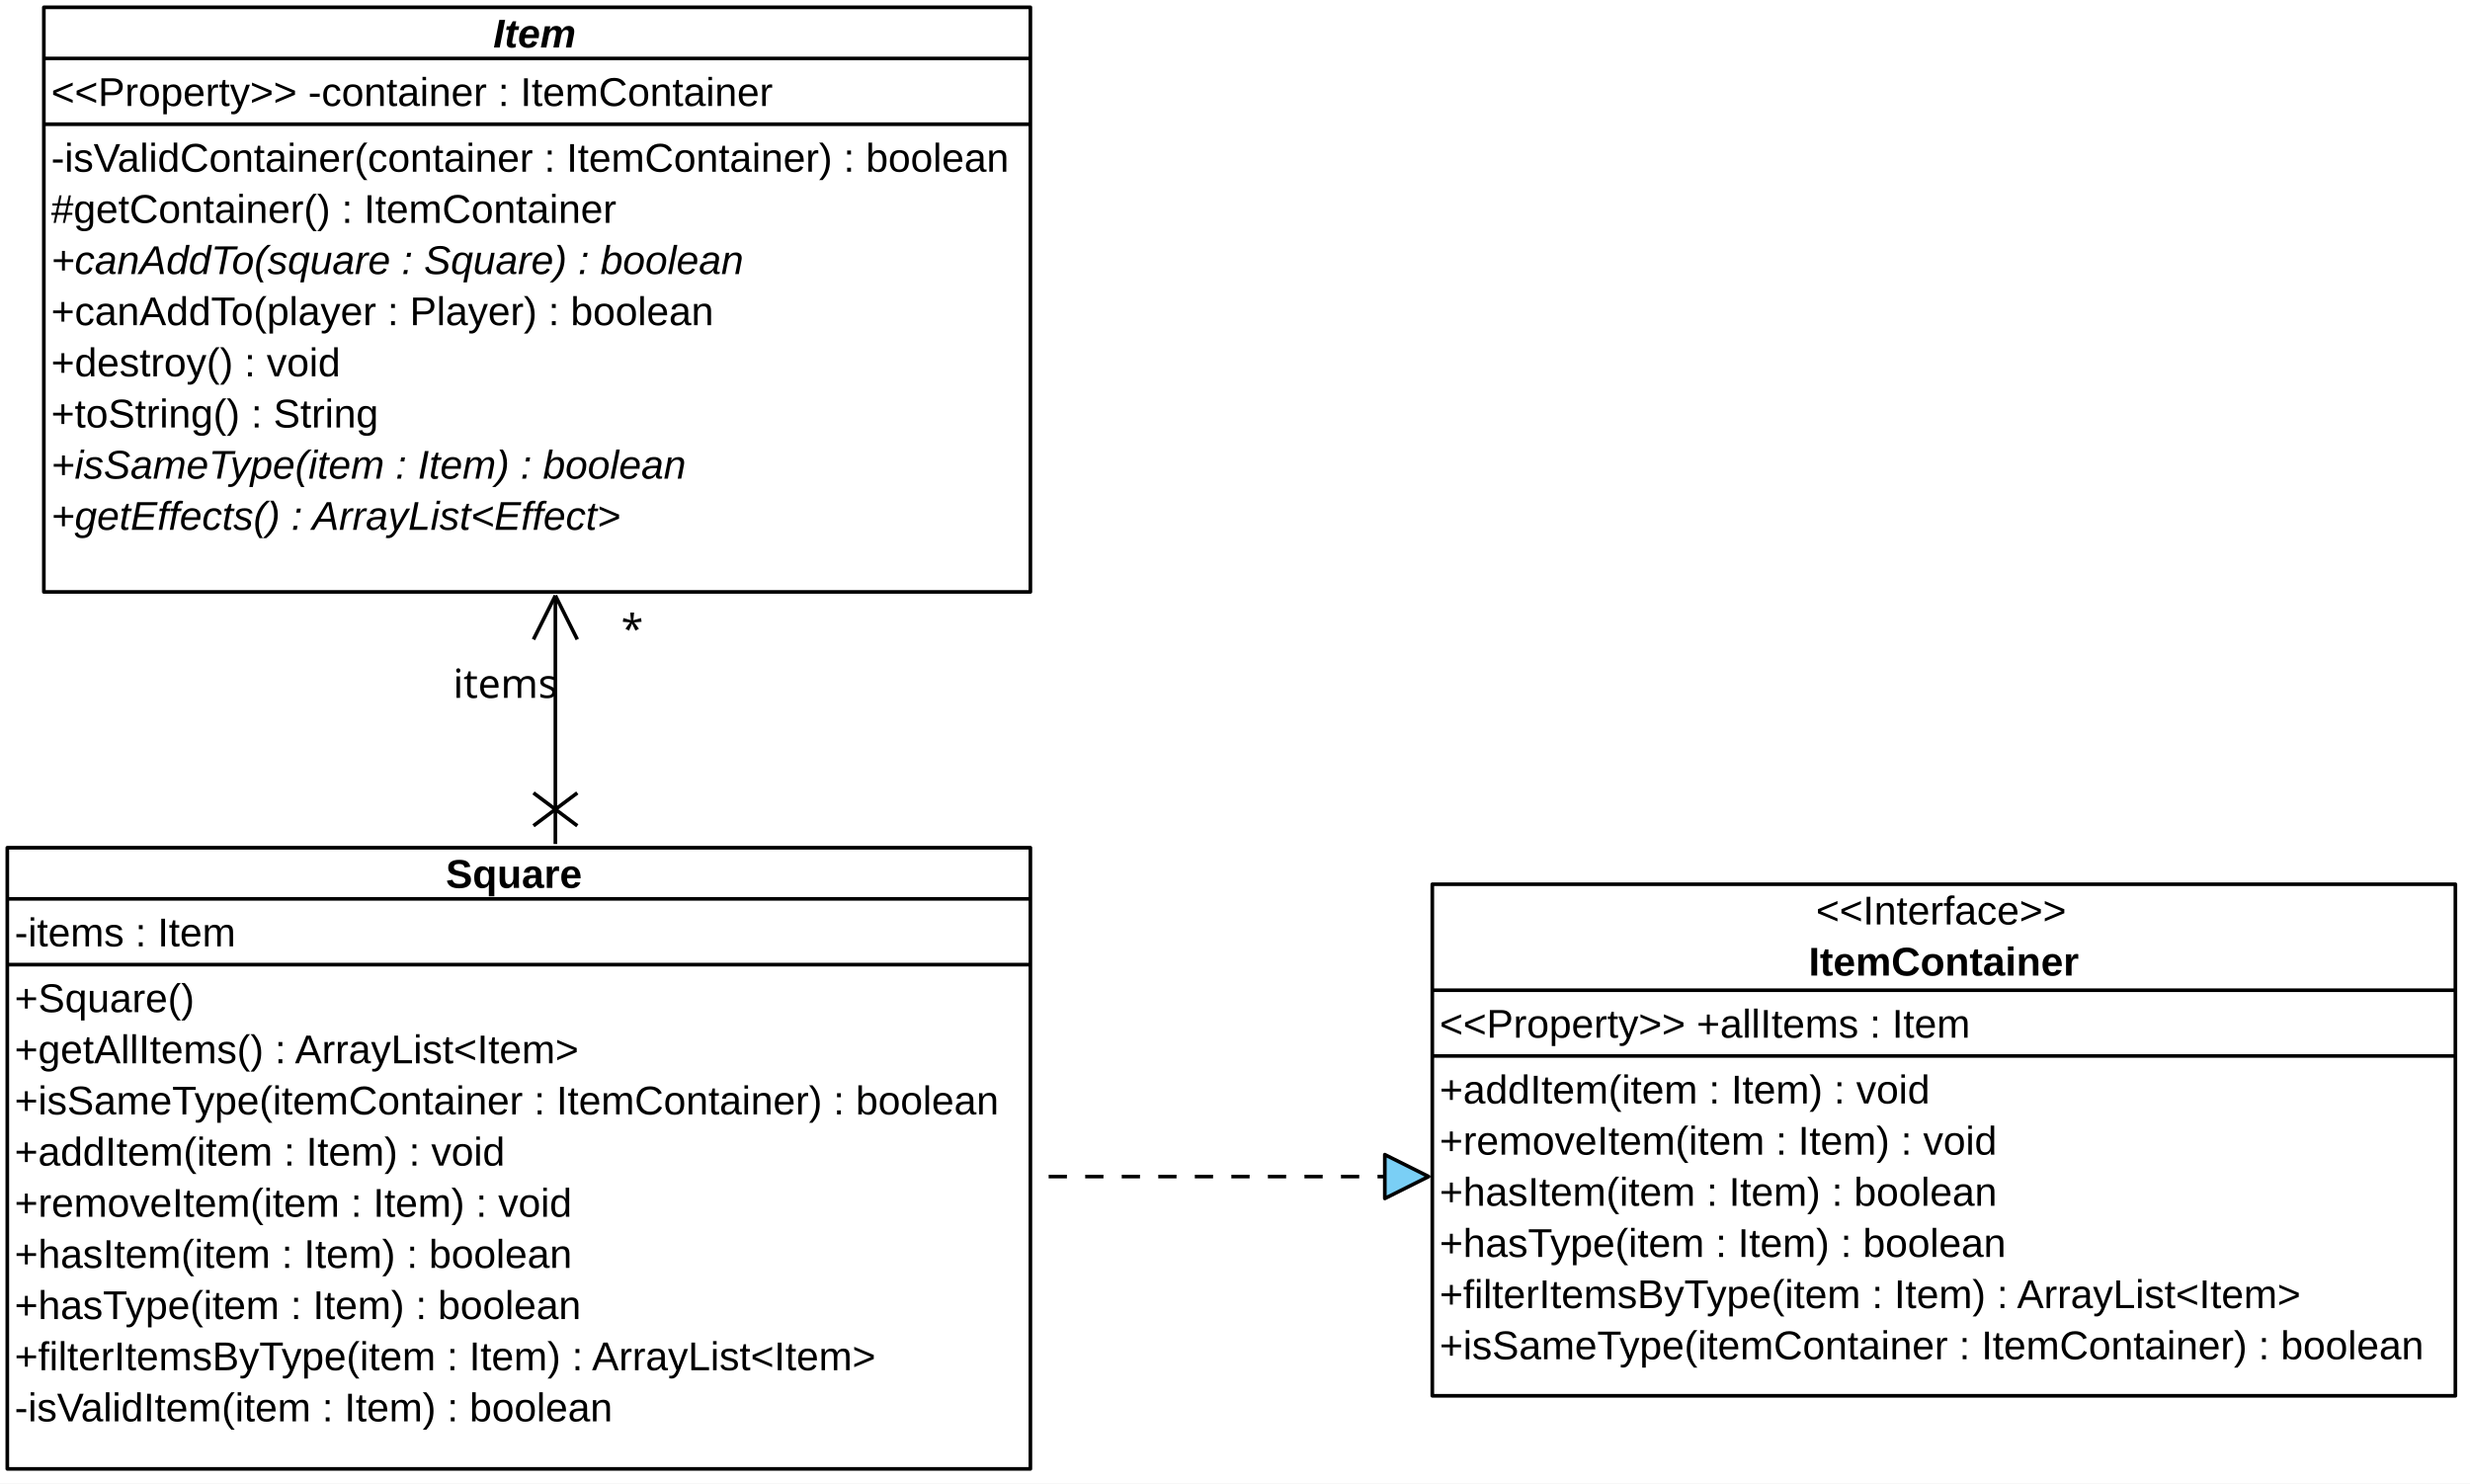
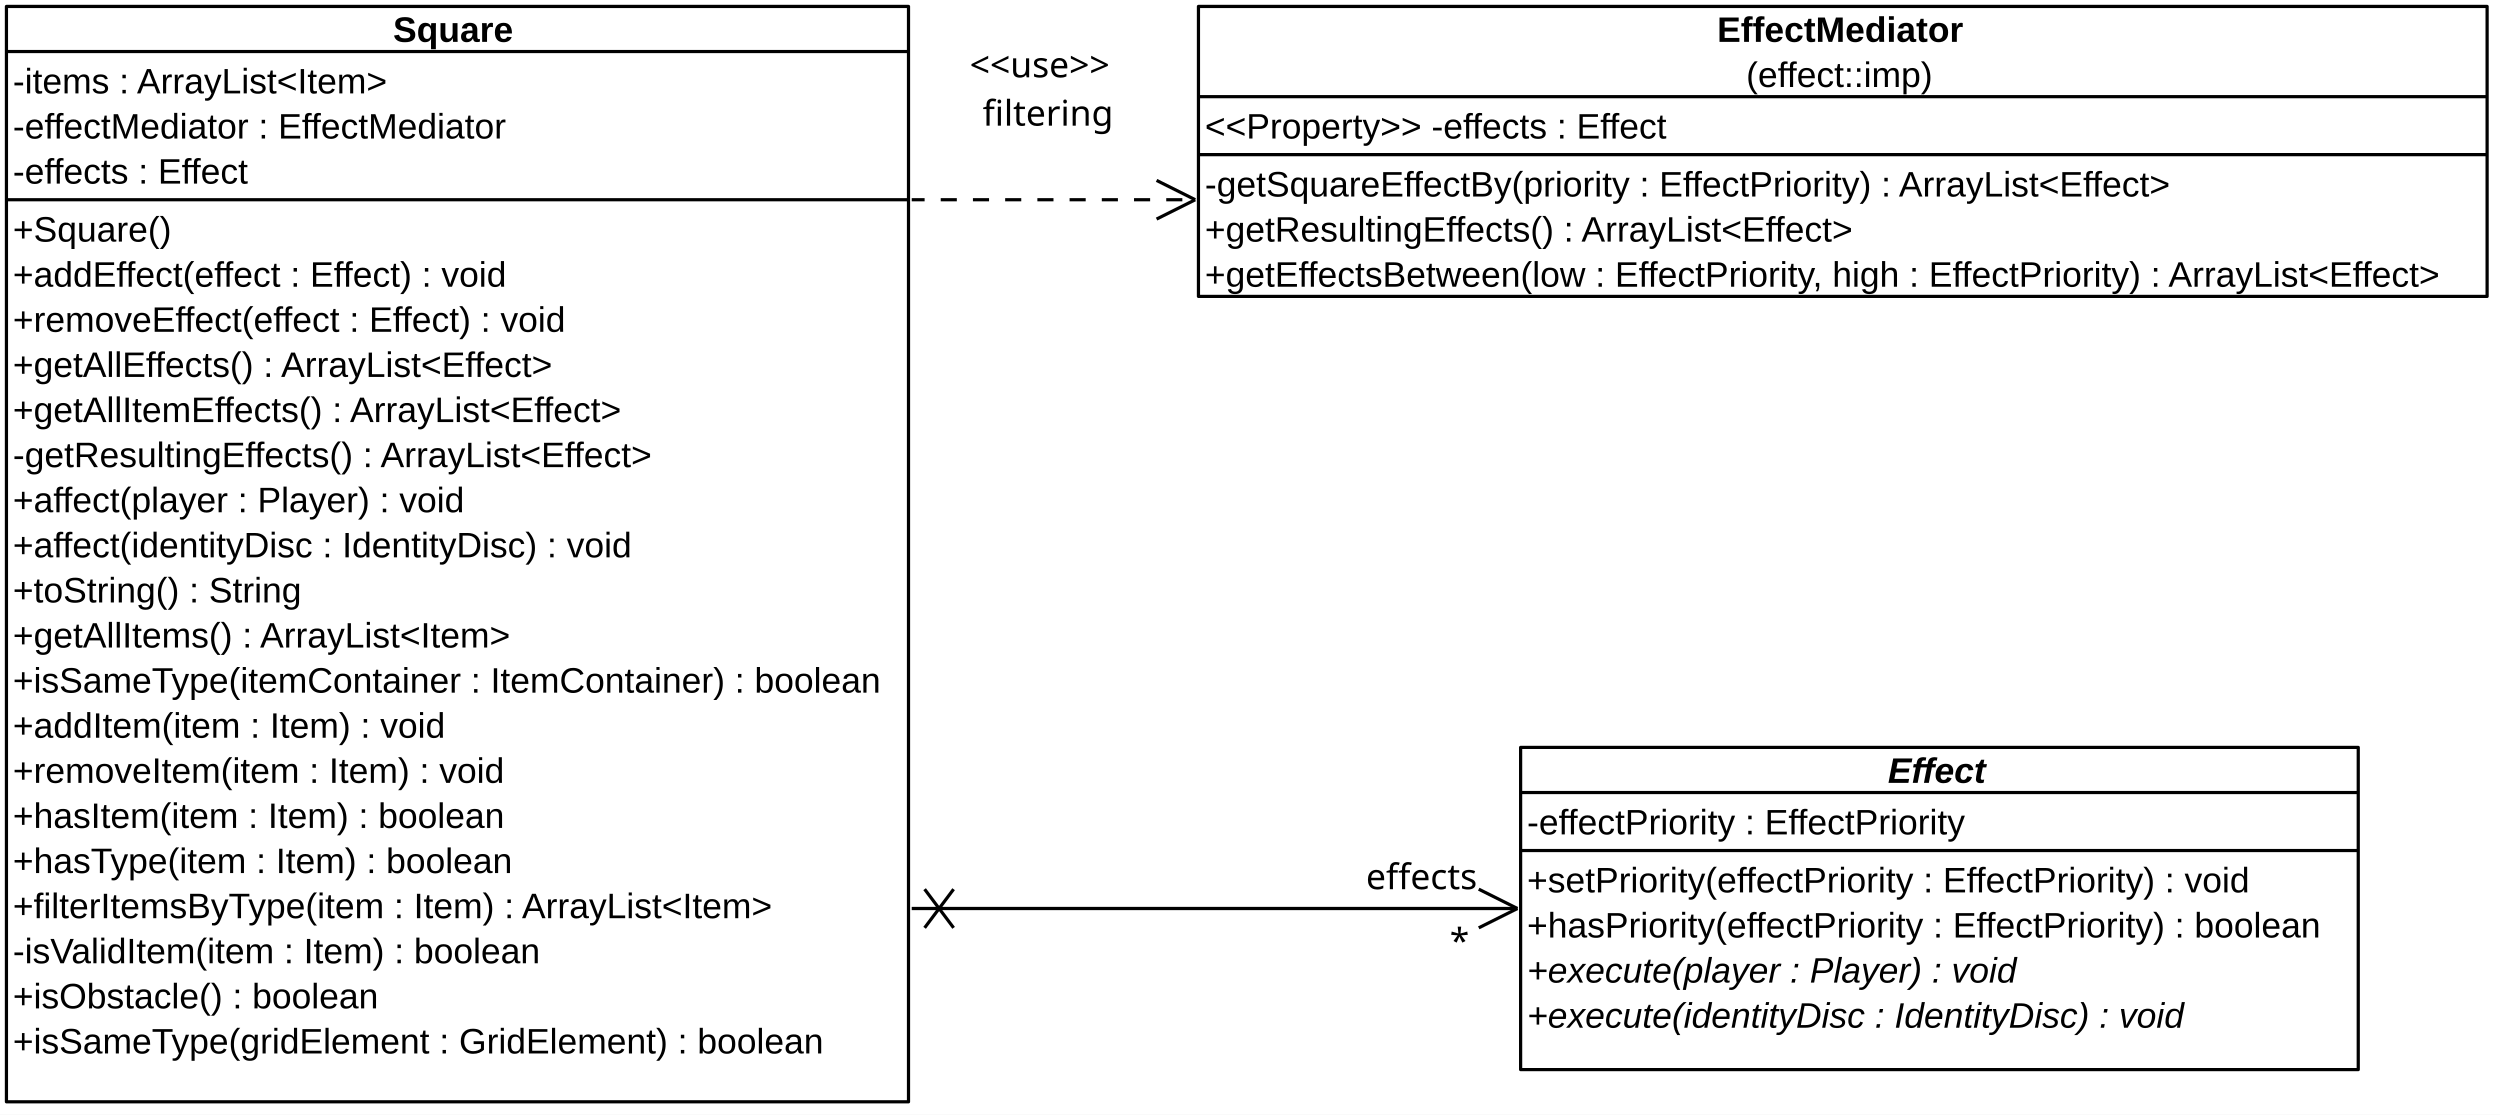
- <svg xmlns="http://www.w3.org/2000/svg" fill-opacity="0" color-rendering="auto" color-interpolation="auto" stroke="rgb(0,0,0)" text-rendering="auto" stroke-linecap="square" width="676" stroke-miterlimit="10" stroke-opacity="0" shape-rendering="auto" fill="rgb(0,0,0)" stroke-dasharray="none" font-weight="normal" stroke-width="1" height="406" font-family="'Dialog'" font-style="normal" stroke-linejoin="miter" font-size="12" stroke-dashoffset="0" image-rendering="auto">
+ <svg xmlns="http://www.w3.org/2000/svg" fill-opacity="0" color-rendering="auto" color-interpolation="auto" stroke="rgb(0,0,0)" text-rendering="auto" stroke-linecap="square" width="776" stroke-miterlimit="10" stroke-opacity="0" shape-rendering="auto" fill="rgb(0,0,0)" stroke-dasharray="none" font-weight="normal" stroke-width="1" height="346" font-family="'Dialog'" font-style="normal" stroke-linejoin="miter" font-size="12" stroke-dashoffset="0" image-rendering="auto">
  <defs id="genericDefs" />
  <g>
    <defs id="defs1">
      <clipPath clipPathUnits="userSpaceOnUse" id="clipPath1">
-         <path d="M-7 -7 L291 -7 L291 181 L-7 181 L-7 -7 Z" />
+         <path d="M-7 -7 L291 -7 L291 351 L-7 351 L-7 -7 Z" />
      </clipPath>
      <clipPath clipPathUnits="userSpaceOnUse" id="clipPath2">
-         <path d="M0 0 L0 156 L280 156 L280 0 Z" />
+         <path d="M0 0 L0 326 L280 326 L280 0 Z" />
      </clipPath>
      <clipPath clipPathUnits="userSpaceOnUse" id="clipPath3">
        <path d="M0 0 L280 0 L280 14 L0 14 L0 0 Z" />
      </clipPath>
      <clipPath clipPathUnits="userSpaceOnUse" id="clipPath4">
-         <path d="M-7 -7 L291 -7 L291 151 L-7 151 L-7 -7 Z" />
+         <path d="M-7 -7 L271 -7 L271 111 L-7 111 L-7 -7 Z" />
      </clipPath>
      <clipPath clipPathUnits="userSpaceOnUse" id="clipPath5">
-         <path d="M0 0 L0 111 L280 111 L280 0 Z" />
+         <path d="M0 0 L0 86 L260 86 L260 0 Z" />
      </clipPath>
      <clipPath clipPathUnits="userSpaceOnUse" id="clipPath6">
-         <path d="M0 0 L280 0 L280 29 L0 29 L0 0 Z" />
+         <path d="M0 0 L260 0 L260 14 L0 14 L0 0 Z" />
      </clipPath>
      <clipPath clipPathUnits="userSpaceOnUse" id="clipPath7">
-         <path d="M-7 -7 L281 -7 L281 171 L-7 171 L-7 -7 Z" />
+         <path d="M-7 -7 L71 -7 L71 71 L-7 71 L-7 -7 Z" />
      </clipPath>
      <clipPath clipPathUnits="userSpaceOnUse" id="clipPath8">
-         <path d="M0 0 L0 146 L270 146 L270 0 Z" />
+         <path d="M0 0 L60 0 L60 60 L0 60 L0 0 Z" />
      </clipPath>
      <clipPath clipPathUnits="userSpaceOnUse" id="clipPath9">
-         <path d="M0 0 L270 0 L270 14 L0 14 L0 0 Z" />
+         <path d="M-7 -7 L51 -7 L51 51 L-7 51 L-7 -7 Z" />
      </clipPath>
      <clipPath clipPathUnits="userSpaceOnUse" id="clipPath10">
-         <path d="M-7 -7 L61 -7 L61 61 L-7 61 L-7 -7 Z" />
+         <path d="M0 0 L40 0 L40 40 L0 40 L0 0 Z" />
      </clipPath>
      <clipPath clipPathUnits="userSpaceOnUse" id="clipPath11">
-         <path d="M0 0 L50 0 L50 50 L0 50 L0 0 Z" />
+         <path d="M-7 -7 L411 -7 L411 101 L-7 101 L-7 -7 Z" />
      </clipPath>
      <clipPath clipPathUnits="userSpaceOnUse" id="clipPath12">
-         <path d="M-7 -7 L51 -7 L51 51 L-7 51 L-7 -7 Z" />
+         <path d="M0 0 L0 62 L400 62 L400 0 Z" />
      </clipPath>
      <clipPath clipPathUnits="userSpaceOnUse" id="clipPath13">
-         <path d="M0 0 L40 0 L40 40 L0 40 L0 0 Z" />
+         <path d="M0 0 L400 0 L400 28 L0 28 L0 0 Z" />
      </clipPath>
      <clipPath clipPathUnits="userSpaceOnUse" id="clipPath14">
-         <path d="M0 0 L87 0 L87 156 L0 156 L0 0 Z" />
+         <path d="M0 0 L292 0 L292 104 L0 104 L0 0 Z" />
      </clipPath>
      <clipPath clipPathUnits="userSpaceOnUse" id="clipPath15">
-         <path d="M0 0 L196 0 L196 87 L0 87 L0 0 Z" />
+         <path d="M0 0 L192 0 L192 104 L0 104 L0 0 Z" />
+       </clipPath>
+       <clipPath clipPathUnits="userSpaceOnUse" id="clipPath16">
+         <path d="M-64 -30 L128 -30 L128 60 L-64 60 L-64 -30 Z" />
      </clipPath>
    </defs>
    <g fill="white" text-rendering="geometricPrecision" fill-opacity="1" stroke-opacity="1" stroke="white">
-       <rect x="0" width="676" height="406" y="0" stroke="none" />
+       <rect x="0" width="776" height="346" y="0" stroke="none" />
    </g>
-     <g font-size="11" transform="translate(2,232)" fill-opacity="1" fill="white" text-rendering="geometricPrecision" font-family="'Arial'" stroke="white" font-weight="bold" stroke-opacity="1">
-       <rect x="0" width="280" height="170" y="0" clip-path="url(#clipPath1)" stroke="none" />
+     <g font-size="11" transform="translate(2,2)" fill-opacity="1" fill="white" text-rendering="geometricPrecision" font-family="'Arial'" stroke="white" font-weight="bold" stroke-opacity="1">
+       <rect x="0" width="280" height="340" y="0" clip-path="url(#clipPath1)" stroke="none" />
    </g>
-     <g font-size="11" stroke-linecap="butt" transform="translate(2,232)" fill-opacity="1" fill="black" text-rendering="geometricPrecision" font-family="'Arial'" stroke-linejoin="round" stroke="black" font-weight="bold" stroke-opacity="1" stroke-miterlimit="0">
-       <rect fill="none" x="0" width="280" height="170" y="0" clip-path="url(#clipPath1)" />
+     <g font-size="11" stroke-linecap="butt" transform="translate(2,2)" fill-opacity="1" fill="black" text-rendering="geometricPrecision" font-family="'Arial'" stroke-linejoin="round" stroke="black" font-weight="bold" stroke-opacity="1" stroke-miterlimit="0">
+       <rect fill="none" x="0" width="280" height="340" y="0" clip-path="url(#clipPath1)" />
      <line y2="14" fill="none" x1="0" clip-path="url(#clipPath1)" x2="280" y1="14" />
    </g>
-     <g font-size="11" transform="matrix(1,0,0,1,2,246)" fill-opacity="1" fill="black" text-rendering="geometricPrecision" font-family="'Arial'" stroke="black" stroke-opacity="1">
-       <text x="2" xml:space="preserve" y="13" clip-path="url(#clipPath2)" stroke="none">-items : Item</text>
+     <g font-size="11" transform="matrix(1,0,0,1,2,16)" fill-opacity="1" fill="black" text-rendering="geometricPrecision" font-family="'Arial'" stroke="black" stroke-opacity="1">
+       <text x="2" xml:space="preserve" y="13" clip-path="url(#clipPath2)" stroke="none">-items : ArrayList&lt;Item&gt;</text>
    </g>
-     <g font-size="11" stroke-linecap="butt" transform="matrix(1,0,0,1,2,246)" fill-opacity="1" fill="black" text-rendering="geometricPrecision" font-family="'Arial'" stroke-linejoin="bevel" stroke="black" stroke-opacity="1" stroke-miterlimit="0">
-       <line y2="18" fill="none" x1="0" clip-path="url(#clipPath2)" x2="280" y1="18" />
-       <text stroke-linecap="square" x="2" y="31" clip-path="url(#clipPath2)" stroke-linejoin="miter" stroke="none" xml:space="preserve" stroke-miterlimit="10">+Square()</text>
-       <text stroke-linecap="square" x="2" y="45" clip-path="url(#clipPath2)" stroke-linejoin="miter" stroke="none" xml:space="preserve" stroke-miterlimit="10">+getAllItems() : ArrayList&lt;Item&gt;</text>
-       <text stroke-linecap="square" x="2" y="59" clip-path="url(#clipPath2)" stroke-linejoin="miter" stroke="none" xml:space="preserve" stroke-miterlimit="10">+isSameType(itemContainer : ItemContainer) : boolean</text>
-       <text stroke-linecap="square" x="2" y="73" clip-path="url(#clipPath2)" stroke-linejoin="miter" stroke="none" xml:space="preserve" stroke-miterlimit="10">+addItem(item : Item) : void</text>
-       <text stroke-linecap="square" x="2" y="87" clip-path="url(#clipPath2)" stroke-linejoin="miter" stroke="none" xml:space="preserve" stroke-miterlimit="10">+removeItem(item : Item) : void</text>
-       <text stroke-linecap="square" x="2" y="101" clip-path="url(#clipPath2)" stroke-linejoin="miter" stroke="none" xml:space="preserve" stroke-miterlimit="10">+hasItem(item : Item) : boolean</text>
-       <text stroke-linecap="square" x="2" y="115" clip-path="url(#clipPath2)" stroke-linejoin="miter" stroke="none" xml:space="preserve" stroke-miterlimit="10">+hasType(item : Item) : boolean</text>
-       <text stroke-linecap="square" x="2" y="129" clip-path="url(#clipPath2)" stroke-linejoin="miter" stroke="none" xml:space="preserve" stroke-miterlimit="10">+filterItemsByType(item : Item) : ArrayList&lt;Item&gt;</text>
-       <text stroke-linecap="square" x="2" y="143" clip-path="url(#clipPath2)" stroke-linejoin="miter" stroke="none" xml:space="preserve" stroke-miterlimit="10">-isValidItem(item : Item) : boolean</text>
+     <g font-size="11" transform="matrix(1,0,0,1,2,16)" fill-opacity="1" fill="black" text-rendering="geometricPrecision" font-family="'Arial'" stroke="black" stroke-opacity="1">
+       <text x="2" xml:space="preserve" y="27" clip-path="url(#clipPath2)" stroke="none">-effectMediator : EffectMediator</text>
+       <text x="2" xml:space="preserve" y="41" clip-path="url(#clipPath2)" stroke="none">-effects : Effect</text>
+       <line stroke-linecap="butt" clip-path="url(#clipPath2)" fill="none" x1="0" x2="280" y1="46" stroke-linejoin="bevel" y2="46" stroke-miterlimit="0" />
+       <text x="2" xml:space="preserve" y="59" clip-path="url(#clipPath2)" stroke="none">+Square()</text>
+       <text x="2" xml:space="preserve" y="73" clip-path="url(#clipPath2)" stroke="none">+addEffect(effect : Effect) : void</text>
+       <text x="2" xml:space="preserve" y="87" clip-path="url(#clipPath2)" stroke="none">+removeEffect(effect : Effect) : void</text>
+       <text x="2" xml:space="preserve" y="101" clip-path="url(#clipPath2)" stroke="none">+getAllEffects() : ArrayList&lt;Effect&gt;</text>
+       <text x="2" xml:space="preserve" y="115" clip-path="url(#clipPath2)" stroke="none">+getAllItemEffects() : ArrayList&lt;Effect&gt;</text>
+       <text x="2" xml:space="preserve" y="129" clip-path="url(#clipPath2)" stroke="none">-getResultingEffects() : ArrayList&lt;Effect&gt;</text>
+       <text x="2" xml:space="preserve" y="143" clip-path="url(#clipPath2)" stroke="none">+affect(player : Player) : void</text>
+       <text x="2" xml:space="preserve" y="157" clip-path="url(#clipPath2)" stroke="none">+affect(identityDisc : IdentityDisc) : void</text>
+       <text x="2" xml:space="preserve" y="171" clip-path="url(#clipPath2)" stroke="none">+toString() : String</text>
+       <text x="2" xml:space="preserve" y="185" clip-path="url(#clipPath2)" stroke="none">+getAllItems() : ArrayList&lt;Item&gt;</text>
+       <text x="2" xml:space="preserve" y="199" clip-path="url(#clipPath2)" stroke="none">+isSameType(itemContainer : ItemContainer) : boolean</text>
+       <text x="2" xml:space="preserve" y="213" clip-path="url(#clipPath2)" stroke="none">+addItem(item : Item) : void</text>
+       <text x="2" xml:space="preserve" y="227" clip-path="url(#clipPath2)" stroke="none">+removeItem(item : Item) : void</text>
+       <text x="2" xml:space="preserve" y="241" clip-path="url(#clipPath2)" stroke="none">+hasItem(item : Item) : boolean</text>
+       <text x="2" xml:space="preserve" y="255" clip-path="url(#clipPath2)" stroke="none">+hasType(item : Item) : boolean</text>
+       <text x="2" xml:space="preserve" y="269" clip-path="url(#clipPath2)" stroke="none">+filterItemsByType(item : Item) : ArrayList&lt;Item&gt;</text>
+       <text x="2" xml:space="preserve" y="283" clip-path="url(#clipPath2)" stroke="none">-isValidItem(item : Item) : boolean</text>
+       <text x="2" xml:space="preserve" y="297" clip-path="url(#clipPath2)" stroke="none">+isObstacle() : boolean</text>
+       <text x="2" xml:space="preserve" y="311" clip-path="url(#clipPath2)" stroke="none">+isSameType(gridElement : GridElement) : boolean</text>
    </g>
-     <g font-size="11" transform="translate(2,232)" fill-opacity="1" fill="black" text-rendering="geometricPrecision" font-family="'Arial'" stroke="black" font-weight="bold" stroke-opacity="1">
+     <g font-size="11" transform="translate(2,2)" fill-opacity="1" fill="black" text-rendering="geometricPrecision" font-family="'Arial'" stroke="black" font-weight="bold" stroke-opacity="1">
      <text x="120" xml:space="preserve" y="11" clip-path="url(#clipPath3)" stroke="none">Square</text>
    </g>
-     <g font-size="11" transform="translate(392,242)" fill-opacity="1" fill="white" text-rendering="geometricPrecision" font-family="'Arial'" stroke="white" font-weight="bold" stroke-opacity="1">
-       <rect x="0" width="280" height="140" y="0" clip-path="url(#clipPath4)" stroke="none" />
+     <g font-size="11" transform="translate(472,232)" fill-opacity="1" fill="white" text-rendering="geometricPrecision" font-family="'Arial'" stroke="white" font-weight="bold" stroke-opacity="1">
+       <rect x="0" width="260" height="100" y="0" clip-path="url(#clipPath4)" stroke="none" />
    </g>
-     <g font-size="11" stroke-linecap="butt" transform="translate(392,242)" fill-opacity="1" fill="black" text-rendering="geometricPrecision" font-family="'Arial'" stroke-linejoin="round" stroke="black" font-weight="bold" stroke-opacity="1" stroke-miterlimit="0">
-       <rect fill="none" x="0" width="280" height="140" y="0" clip-path="url(#clipPath4)" />
-       <line y2="29" fill="none" x1="0" clip-path="url(#clipPath4)" x2="280" y1="29" />
+     <g font-size="11" stroke-linecap="butt" transform="translate(472,232)" fill-opacity="1" fill="black" text-rendering="geometricPrecision" font-family="'Arial'" stroke-linejoin="round" stroke="black" font-weight="bold" stroke-opacity="1" stroke-miterlimit="0">
+       <rect fill="none" x="0" width="260" height="100" y="0" clip-path="url(#clipPath4)" />
+       <line y2="14" fill="none" x1="0" clip-path="url(#clipPath4)" x2="260" y1="14" />
    </g>
-     <g font-size="11" transform="matrix(1,0,0,1,392,271)" fill-opacity="1" fill="black" text-rendering="geometricPrecision" font-family="'Arial'" stroke="black" stroke-opacity="1">
-       <text x="2" xml:space="preserve" y="13" clip-path="url(#clipPath5)" stroke="none">&lt;&lt;Property&gt;&gt; +allItems : Item</text>
+     <g font-size="11" transform="matrix(1,0,0,1,472,246)" fill-opacity="1" fill="black" text-rendering="geometricPrecision" font-family="'Arial'" stroke="black" stroke-opacity="1">
+       <text x="2" xml:space="preserve" y="13" clip-path="url(#clipPath5)" stroke="none">-effectPriority : EffectPriority</text>
    </g>
-     <g font-size="11" stroke-linecap="butt" transform="matrix(1,0,0,1,392,271)" fill-opacity="1" fill="black" text-rendering="geometricPrecision" font-family="'Arial'" stroke-linejoin="bevel" stroke="black" stroke-opacity="1" stroke-miterlimit="0">
-       <line y2="18" fill="none" x1="0" clip-path="url(#clipPath5)" x2="280" y1="18" />
-       <text stroke-linecap="square" x="2" y="31" clip-path="url(#clipPath5)" stroke-linejoin="miter" stroke="none" xml:space="preserve" stroke-miterlimit="10">+addItem(item : Item) : void</text>
-       <text stroke-linecap="square" x="2" y="45" clip-path="url(#clipPath5)" stroke-linejoin="miter" stroke="none" xml:space="preserve" stroke-miterlimit="10">+removeItem(item : Item) : void</text>
-       <text stroke-linecap="square" x="2" y="59" clip-path="url(#clipPath5)" stroke-linejoin="miter" stroke="none" xml:space="preserve" stroke-miterlimit="10">+hasItem(item : Item) : boolean</text>
-       <text stroke-linecap="square" x="2" y="73" clip-path="url(#clipPath5)" stroke-linejoin="miter" stroke="none" xml:space="preserve" stroke-miterlimit="10">+hasType(item : Item) : boolean</text>
-       <text stroke-linecap="square" x="2" y="87" clip-path="url(#clipPath5)" stroke-linejoin="miter" stroke="none" xml:space="preserve" stroke-miterlimit="10">+filterItemsByType(item : Item) : ArrayList&lt;Item&gt;</text>
-       <text stroke-linecap="square" x="2" y="101" clip-path="url(#clipPath5)" stroke-linejoin="miter" stroke="none" xml:space="preserve" stroke-miterlimit="10">+isSameType(itemContainer : ItemContainer) : boolean</text>
+     <g font-size="11" stroke-linecap="butt" transform="matrix(1,0,0,1,472,246)" fill-opacity="1" fill="black" text-rendering="geometricPrecision" font-family="'Arial'" stroke-linejoin="bevel" stroke="black" stroke-opacity="1" stroke-miterlimit="0">
+       <line y2="18" fill="none" x1="0" clip-path="url(#clipPath5)" x2="260" y1="18" />
+       <text stroke-linecap="square" x="2" y="31" clip-path="url(#clipPath5)" stroke-linejoin="miter" stroke="none" xml:space="preserve" stroke-miterlimit="10">+setPriority(effectPriority : EffectPriority) : void</text>
+       <text stroke-linecap="square" x="2" y="45" clip-path="url(#clipPath5)" stroke-linejoin="miter" stroke="none" xml:space="preserve" stroke-miterlimit="10">+hasPriority(effectPriority : EffectPriority) : boolean</text>
    </g>
-     <g font-size="11" transform="translate(392,242)" fill-opacity="1" fill="black" text-rendering="geometricPrecision" font-family="'Arial'" stroke="black" stroke-opacity="1">
-       <text x="105" xml:space="preserve" y="11" clip-path="url(#clipPath6)" stroke="none">&lt;&lt;Interface&gt;&gt;</text>
-       <text x="103" xml:space="preserve" y="25" font-weight="bold" clip-path="url(#clipPath6)" stroke="none">ItemContainer</text>
+     <g font-size="11" transform="matrix(1,0,0,1,472,246)" fill-opacity="1" fill="black" text-rendering="geometricPrecision" font-family="'Arial'" font-style="italic" stroke="black" stroke-opacity="1">
+       <text x="2" xml:space="preserve" y="59" clip-path="url(#clipPath5)" stroke="none">+execute(player : Player) : void</text>
+       <text x="2" xml:space="preserve" y="73" clip-path="url(#clipPath5)" stroke="none">+execute(identityDisc : IdentityDisc) : void</text>
    </g>
-     <g font-size="11" transform="translate(12,2)" fill-opacity="1" fill="white" text-rendering="geometricPrecision" font-family="'Arial'" stroke="white" font-weight="bold" stroke-opacity="1">
-       <rect x="0" width="270" height="160" y="0" clip-path="url(#clipPath7)" stroke="none" />
+     <g font-size="11" transform="translate(472,232)" fill-opacity="1" fill="black" text-rendering="geometricPrecision" font-family="'Arial'" font-style="italic" stroke="black" font-weight="bold" stroke-opacity="1">
+       <text x="114" xml:space="preserve" y="11" clip-path="url(#clipPath6)" stroke="none">Effect</text>
    </g>
-     <g font-size="11" stroke-linecap="butt" transform="translate(12,2)" fill-opacity="1" fill="black" text-rendering="geometricPrecision" font-family="'Arial'" stroke-linejoin="round" stroke="black" font-weight="bold" stroke-opacity="1" stroke-miterlimit="0">
-       <rect fill="none" x="0" width="270" height="160" y="0" clip-path="url(#clipPath7)" />
-       <line y2="14" fill="none" x1="0" clip-path="url(#clipPath7)" x2="270" y1="14" />
+     <g font-size="11" transform="translate(412,242)" fill-opacity="1" fill="black" text-rendering="geometricPrecision" font-family="sans-serif" stroke="black" stroke-opacity="1">
+       <text x="12" xml:space="preserve" y="34" clip-path="url(#clipPath8)" stroke="none">effects</text>
    </g>
-     <g font-size="11" transform="matrix(1,0,0,1,12,16)" fill-opacity="1" fill="black" text-rendering="geometricPrecision" font-family="'Arial'" stroke="black" stroke-opacity="1">
-       <text x="2" xml:space="preserve" y="13" clip-path="url(#clipPath8)" stroke="none">&lt;&lt;Property&gt;&gt; -container : ItemContainer</text>
+     <g font-size="11" transform="translate(432,272)" fill-opacity="1" fill="black" text-rendering="geometricPrecision" font-family="sans-serif" stroke="black" stroke-opacity="1">
+       <text x="18" xml:space="preserve" y="24" clip-path="url(#clipPath10)" stroke="none">*</text>
    </g>
-     <g font-size="11" stroke-linecap="butt" transform="matrix(1,0,0,1,12,16)" fill-opacity="1" fill="black" text-rendering="geometricPrecision" font-family="'Arial'" stroke-linejoin="bevel" stroke="black" stroke-opacity="1" stroke-miterlimit="0">
-       <line y2="18" fill="none" x1="0" clip-path="url(#clipPath8)" x2="270" y1="18" />
-       <text stroke-linecap="square" x="2" y="31" clip-path="url(#clipPath8)" stroke-linejoin="miter" stroke="none" xml:space="preserve" stroke-miterlimit="10">-isValidContainer(container : ItemContainer) : boolean</text>
-       <text stroke-linecap="square" x="2" y="45" clip-path="url(#clipPath8)" stroke-linejoin="miter" stroke="none" xml:space="preserve" stroke-miterlimit="10">#getContainer() : ItemContainer</text>
+     <g font-size="11" transform="translate(372,2)" fill-opacity="1" fill="white" text-rendering="geometricPrecision" font-family="'Arial'" stroke="white" font-weight="bold" stroke-opacity="1">
+       <rect x="0" width="400" height="90" y="0" clip-path="url(#clipPath11)" stroke="none" />
    </g>
-     <g font-size="11" transform="matrix(1,0,0,1,12,16)" fill-opacity="1" fill="black" text-rendering="geometricPrecision" font-family="'Arial'" font-style="italic" stroke="black" stroke-opacity="1">
-       <text x="2" xml:space="preserve" y="59" clip-path="url(#clipPath8)" stroke="none">+canAddTo(square : Square) : boolean</text>
-       <text font-style="normal" x="2" xml:space="preserve" y="73" clip-path="url(#clipPath8)" stroke="none">+canAddTo(player : Player) : boolean</text>
-       <text font-style="normal" x="2" xml:space="preserve" y="87" clip-path="url(#clipPath8)" stroke="none">+destroy() : void</text>
-       <text font-style="normal" x="2" xml:space="preserve" y="101" clip-path="url(#clipPath8)" stroke="none">+toString() : String</text>
-       <text x="2" xml:space="preserve" y="115" clip-path="url(#clipPath8)" stroke="none">+isSameType(item : Item) : boolean</text>
-       <text x="2" xml:space="preserve" y="129" clip-path="url(#clipPath8)" stroke="none">+getEffects() : ArrayList&lt;Effect&gt;</text>
+     <g font-size="11" stroke-linecap="butt" transform="translate(372,2)" fill-opacity="1" fill="black" text-rendering="geometricPrecision" font-family="'Arial'" stroke-linejoin="round" stroke="black" font-weight="bold" stroke-opacity="1" stroke-miterlimit="0">
+       <rect fill="none" x="0" width="400" height="90" y="0" clip-path="url(#clipPath11)" />
+       <line y2="28" fill="none" x1="0" clip-path="url(#clipPath11)" x2="400" y1="28" />
    </g>
-     <g font-size="11" transform="translate(12,2)" fill-opacity="1" fill="black" text-rendering="geometricPrecision" font-family="'Arial'" font-style="italic" stroke="black" font-weight="bold" stroke-opacity="1">
-       <text x="123" xml:space="preserve" y="11" clip-path="url(#clipPath9)" stroke="none">Item</text>
+     <g font-size="11" transform="matrix(1,0,0,1,372,30)" fill-opacity="1" fill="black" text-rendering="geometricPrecision" font-family="'Arial'" stroke="black" stroke-opacity="1">
+       <text x="2" xml:space="preserve" y="13" clip-path="url(#clipPath12)" stroke="none">&lt;&lt;Property&gt;&gt; -effects : Effect</text>
    </g>
-     <g font-size="11" transform="translate(112,162)" fill-opacity="1" fill="black" text-rendering="geometricPrecision" font-family="sans-serif" stroke="black" stroke-opacity="1">
-       <text x="12" xml:space="preserve" y="29" clip-path="url(#clipPath11)" stroke="none">items</text>
+     <g font-size="11" stroke-linecap="butt" transform="matrix(1,0,0,1,372,30)" fill-opacity="1" fill="black" text-rendering="geometricPrecision" font-family="'Arial'" stroke-linejoin="bevel" stroke="black" stroke-opacity="1" stroke-miterlimit="0">
+       <line y2="18" fill="none" x1="0" clip-path="url(#clipPath12)" x2="400" y1="18" />
+       <text stroke-linecap="square" x="2" y="31" clip-path="url(#clipPath12)" stroke-linejoin="miter" stroke="none" xml:space="preserve" stroke-miterlimit="10">-getSquareEffectBy(priority : EffectPriority) : ArrayList&lt;Effect&gt;</text>
+       <text stroke-linecap="square" x="2" y="45" clip-path="url(#clipPath12)" stroke-linejoin="miter" stroke="none" xml:space="preserve" stroke-miterlimit="10">+getResultingEffects() : ArrayList&lt;Effect&gt;</text>
+       <text stroke-linecap="square" x="2" y="59" clip-path="url(#clipPath12)" stroke-linejoin="miter" stroke="none" xml:space="preserve" stroke-miterlimit="10">+getEffectsBetween(low : EffectPriority, high : EffectPriority) : ArrayList&lt;Effect&gt;</text>
    </g>
-     <g font-size="11" transform="translate(152,152)" fill-opacity="1" fill="black" text-rendering="geometricPrecision" font-family="sans-serif" stroke="black" stroke-opacity="1">
-       <text x="18" xml:space="preserve" y="24" clip-path="url(#clipPath13)" stroke="none">*</text>
+     <g font-size="11" transform="translate(372,2)" fill-opacity="1" fill="black" text-rendering="geometricPrecision" font-family="'Arial'" stroke="black" font-weight="bold" stroke-opacity="1">
+       <text x="161" xml:space="preserve" y="11" clip-path="url(#clipPath13)" stroke="none">EffectMediator</text>
+       <text x="170" xml:space="preserve" y="25" font-weight="normal" clip-path="url(#clipPath13)" stroke="none">(effect::imp)</text>
    </g>
-     <g font-size="11" stroke-linecap="butt" transform="translate(110,121)" fill-opacity="1" fill="black" text-rendering="geometricPrecision" font-family="sans-serif" stroke-linejoin="round" stroke="black" stroke-opacity="1">
-       <line y2="42" fill="none" x1="42" clip-path="url(#clipPath14)" x2="42" y1="110" />
-       <line y2="96" fill="none" x1="48" clip-path="url(#clipPath14)" x2="36" y1="105" />
-       <line y2="96" fill="none" x1="36" clip-path="url(#clipPath14)" x2="48" y1="105" />
-       <line y2="54" fill="none" x1="42" clip-path="url(#clipPath14)" x2="36" y1="42" />
-       <line y2="54" fill="none" x1="42" clip-path="url(#clipPath14)" x2="48" y1="42" />
+     <g font-size="11" stroke-linecap="butt" transform="translate(233,232)" fill-opacity="1" fill="black" text-rendering="geometricPrecision" font-family="sans-serif" stroke-linejoin="round" stroke="black" stroke-opacity="1">
+       <line y2="50" fill="none" x1="50" clip-path="url(#clipPath14)" x2="238" y1="50" />
+       <line y2="44" fill="none" x1="54" clip-path="url(#clipPath14)" x2="63" y1="56" />
+       <line y2="56" fill="none" x1="54" clip-path="url(#clipPath14)" x2="63" y1="44" />
+       <line y2="44" fill="none" x1="238" clip-path="url(#clipPath14)" x2="226" y1="50" />
+       <line y2="56" fill="none" x1="238" clip-path="url(#clipPath14)" x2="226" y1="50" />
    </g>
-     <g font-size="11" stroke-linecap="butt" transform="translate(241,280)" stroke-dashoffset="1" fill-opacity="1" fill="black" text-rendering="geometricPrecision" font-family="sans-serif" stroke-linejoin="round" stroke-dasharray="5" stroke="black" stroke-opacity="1">
-       <line y2="42" fill="none" x1="150" clip-path="url(#clipPath15)" x2="42" y1="42" />
+     <g font-size="11" stroke-linecap="butt" transform="translate(233,12)" stroke-dashoffset="1" fill-opacity="1" fill="black" text-rendering="geometricPrecision" font-family="sans-serif" stroke-linejoin="round" stroke-dasharray="5" stroke="black" stroke-opacity="1">
+       <line y2="50" fill="none" x1="50" clip-path="url(#clipPath15)" x2="138" y1="50" />
+       <line stroke-dashoffset="0" clip-path="url(#clipPath15)" fill="none" x1="138" x2="126" y1="50" y2="44" stroke-dasharray="none" />
+       <line stroke-dashoffset="0" clip-path="url(#clipPath15)" fill="none" x1="138" x2="126" y1="50" y2="56" stroke-dasharray="none" />
    </g>
-     <g font-size="11" stroke-linecap="butt" transform="translate(241,280)" fill-opacity="1" fill="rgb(122,207,245)" text-rendering="geometricPrecision" font-family="sans-serif" stroke-linejoin="round" stroke="rgb(122,207,245)" stroke-opacity="1">
-       <polygon points=" 150 42 138 36 138 48" clip-path="url(#clipPath15)" stroke="none" />
-       <polygon fill="none" clip-path="url(#clipPath15)" points=" 150 42 138 36 138 48" stroke="black" />
+     <g font-size="11" transform="translate(292,12)" fill-opacity="1" fill="black" text-rendering="geometricPrecision" font-family="sans-serif" stroke="black" stroke-opacity="1">
+       <text x="9" xml:space="preserve" y="12" clip-path="url(#clipPath16)" stroke="none">&lt;&lt;use&gt;&gt;</text>
+       <text x="13" xml:space="preserve" y="27" clip-path="url(#clipPath16)" stroke="none">filtering</text>
    </g>
  </g>
</svg>
